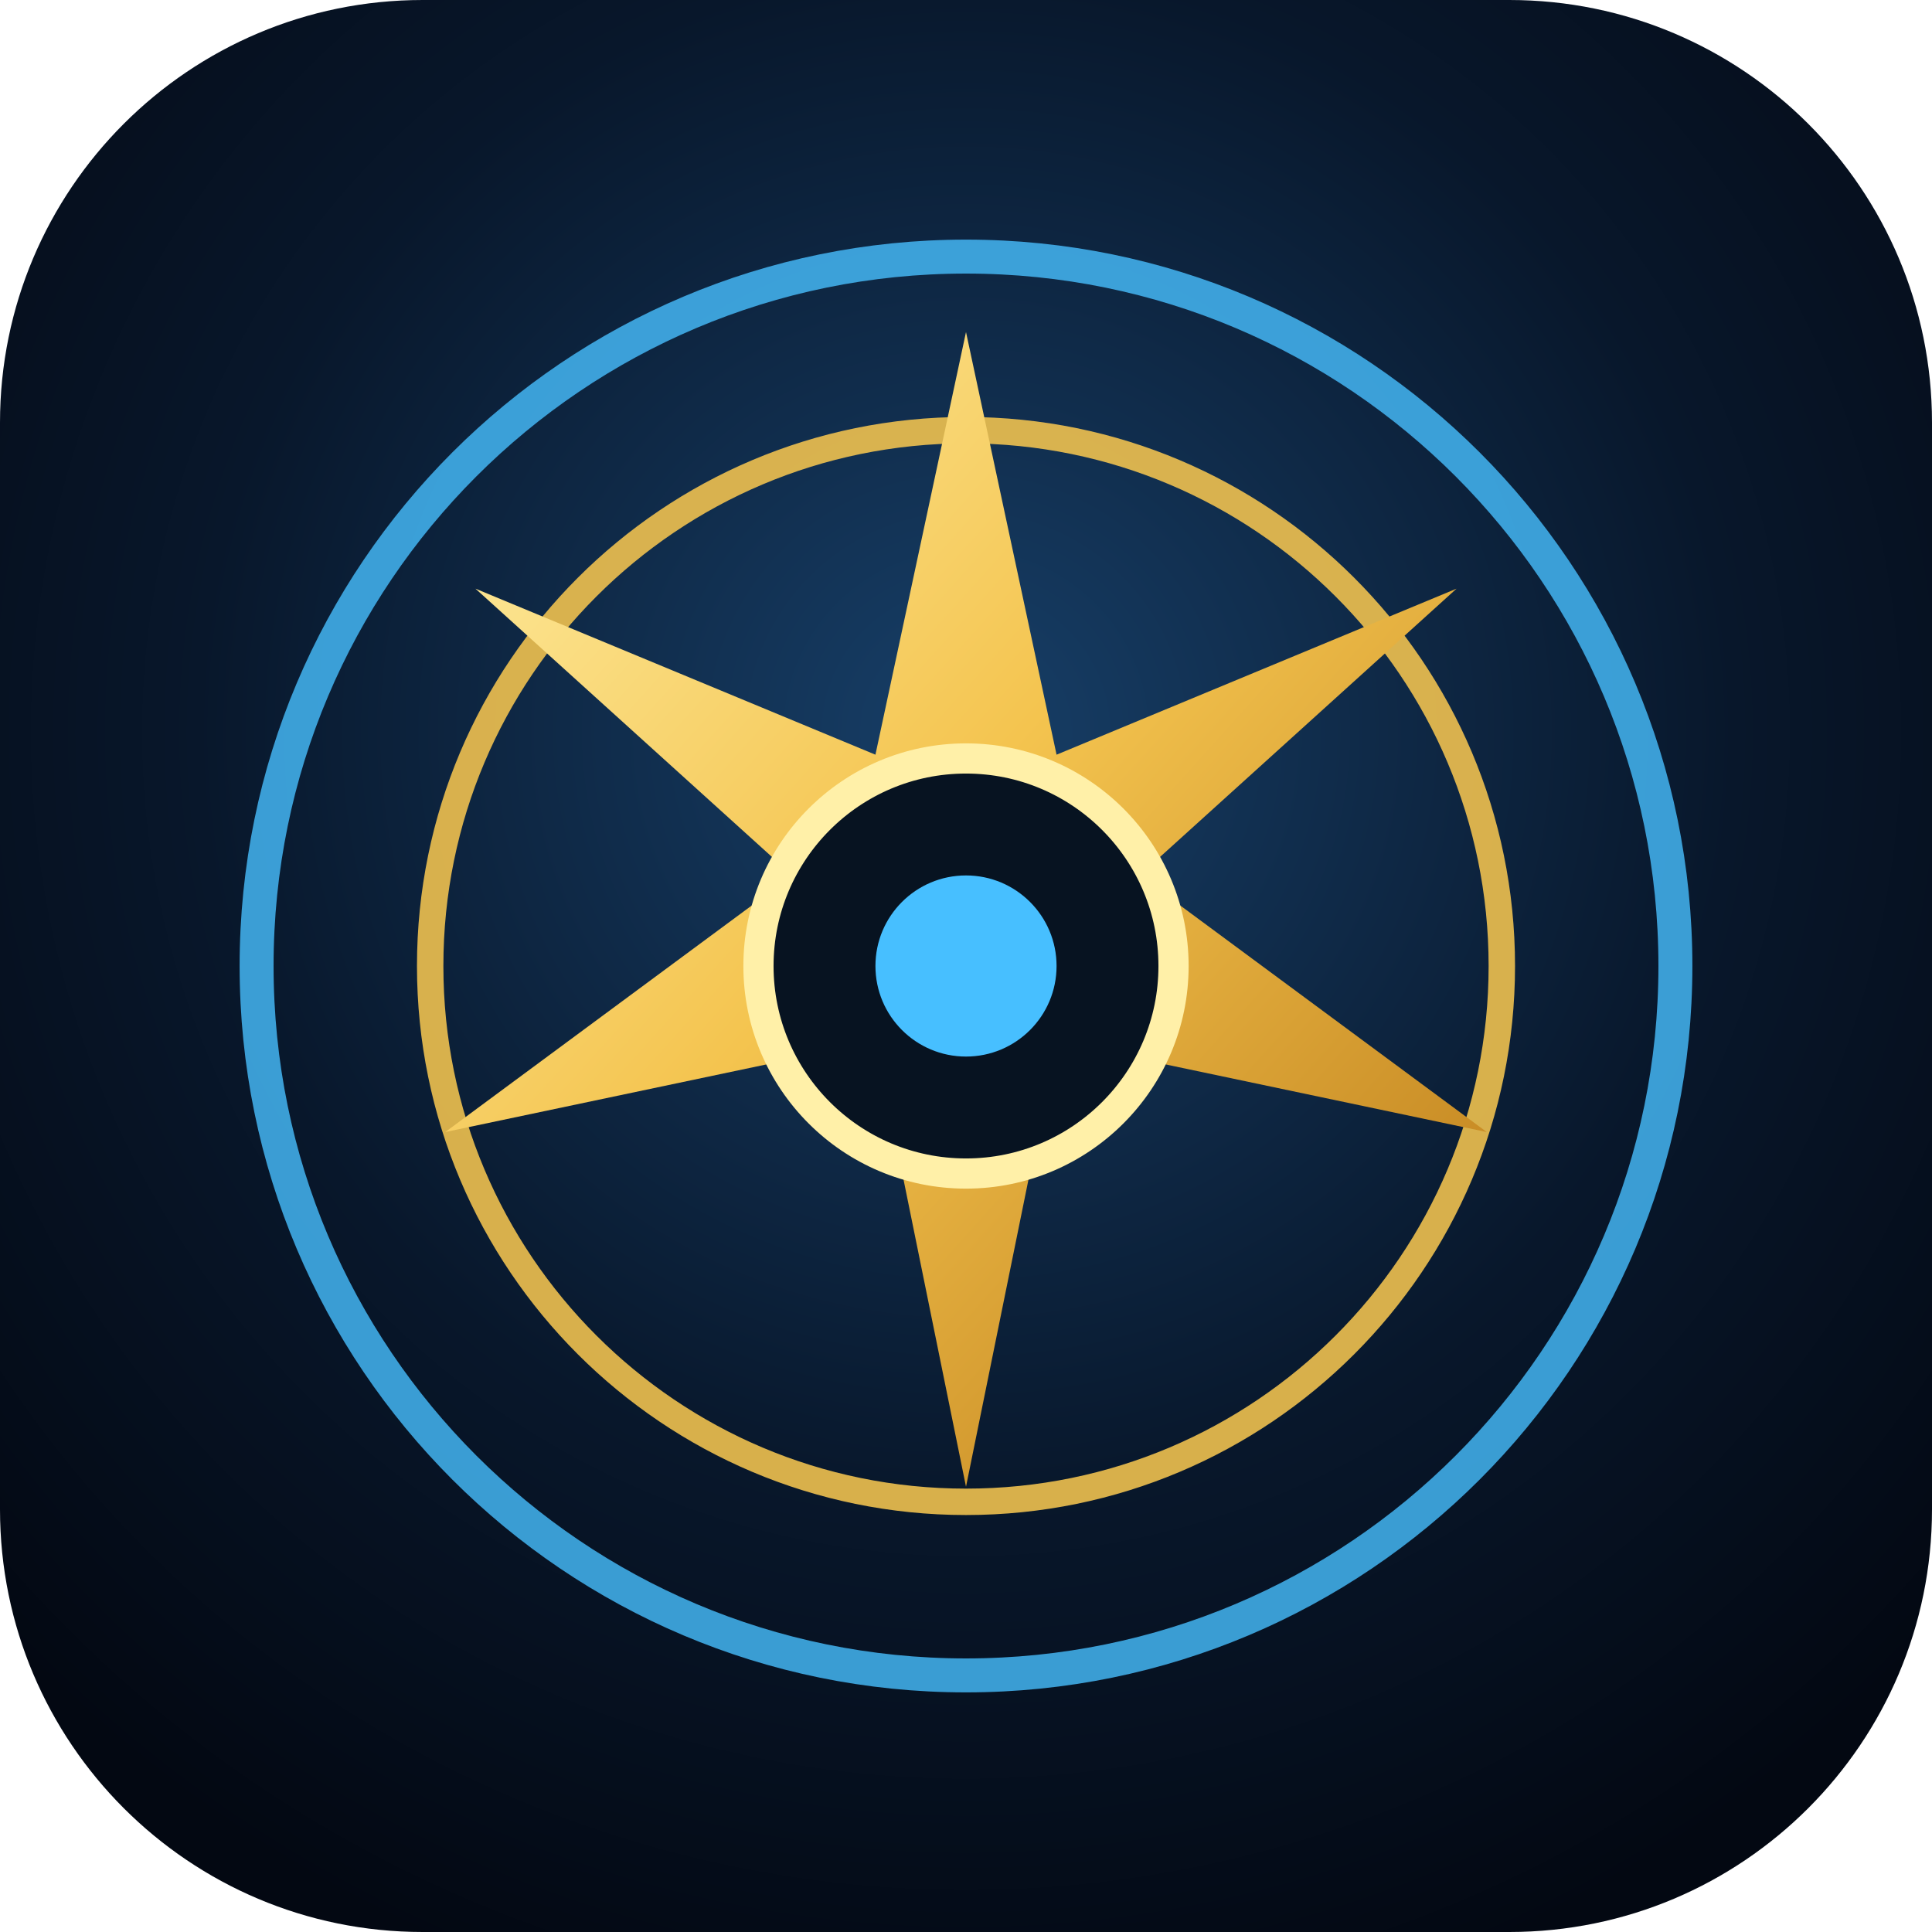
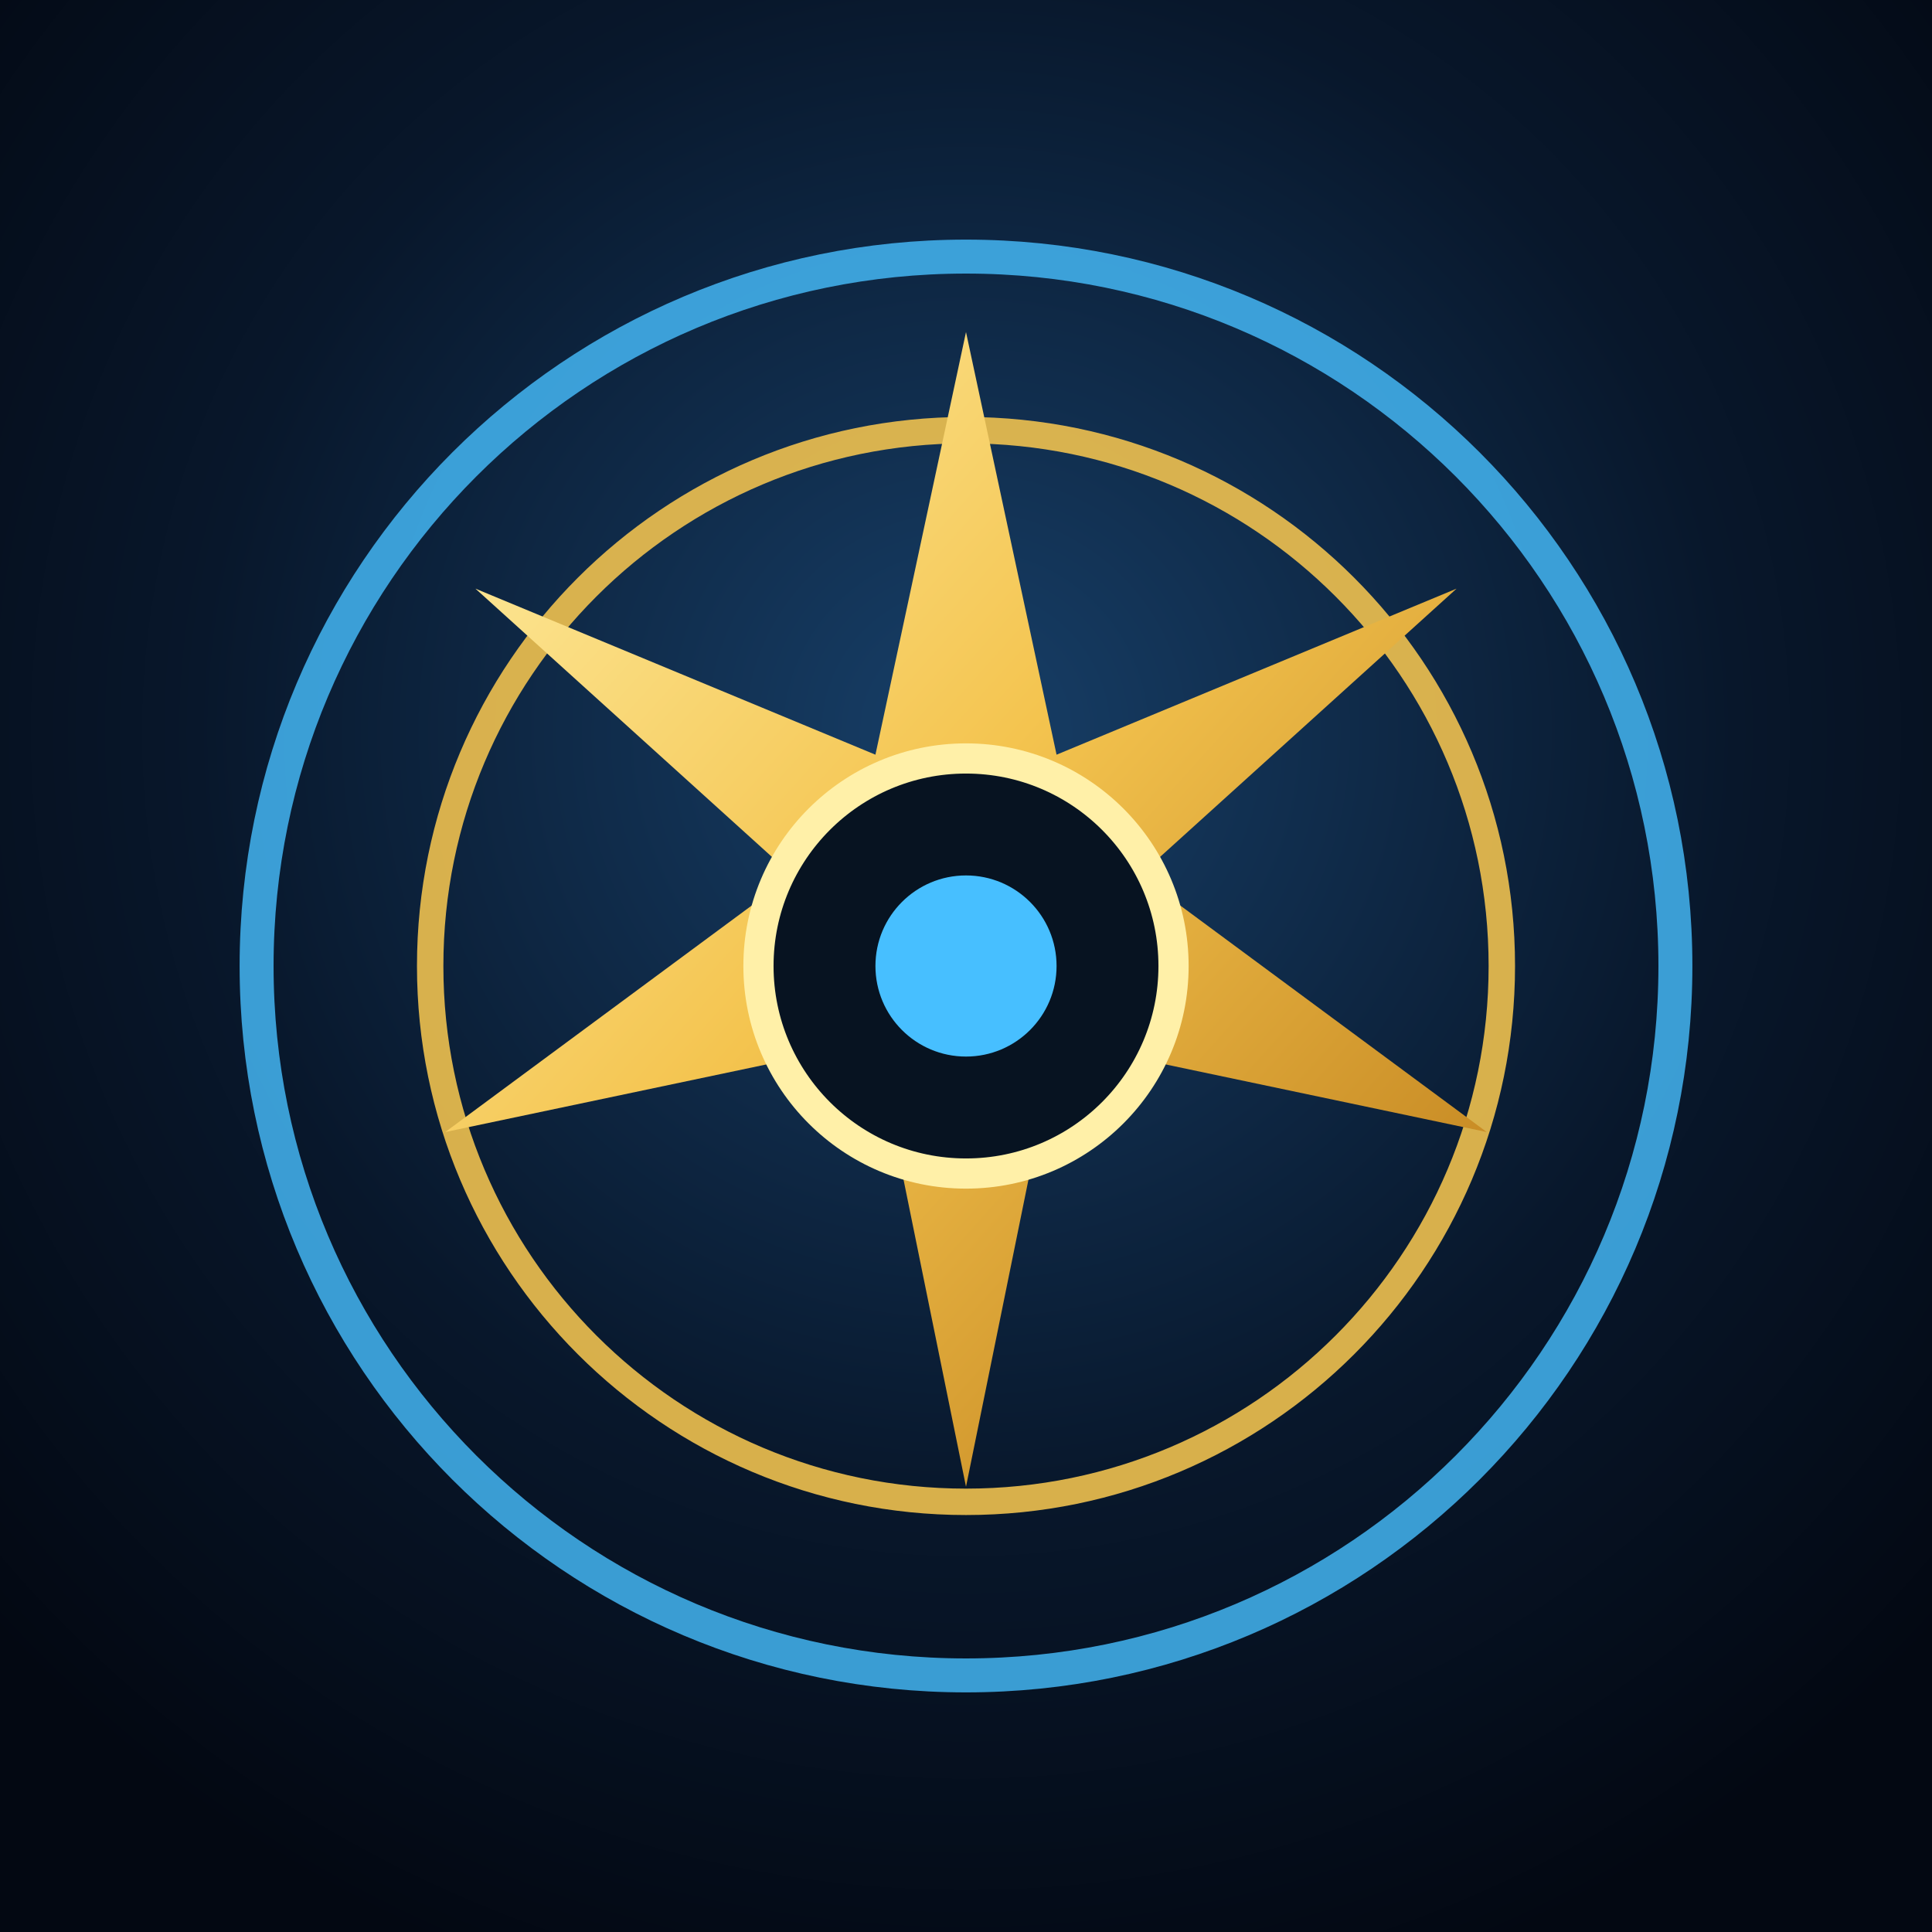
<svg xmlns="http://www.w3.org/2000/svg" viewBox="0 0 512 512">
  <defs>
    <radialGradient id="space" cx="50%" cy="38%" r="68%">
      <stop offset="0" stop-color="#173f68" />
      <stop offset=".58" stop-color="#08172b" />
      <stop offset="1" stop-color="#030812" />
    </radialGradient>
    <linearGradient id="gold" x1="0" y1="0" x2="1" y2="1">
      <stop stop-color="#fff0a8" />
      <stop offset=".45" stop-color="#f4c44f" />
      <stop offset="1" stop-color="#b97816" />
    </linearGradient>
  </defs>
-   <rect width="512" height="512" rx="112" fill="url(#space)" />
+   <rect width="512" height="512" fill="url(#space)" />
  <circle cx="256" cy="256" r="188" fill="none" stroke="#47bfff" stroke-width="9" opacity=".8" />
  <circle cx="256" cy="256" r="142" fill="none" stroke="#f4c44f" stroke-width="7" opacity=".88" />
  <path d="M256 88l24 112 106-44-84 76 92 68-114-24-24 118-24-118-114 24 92-68-84-76 106 44z" fill="url(#gold)" />
  <circle cx="256" cy="256" r="55" fill="#071321" stroke="#fff0a8" stroke-width="8" />
  <circle cx="256" cy="256" r="24" fill="#47bfff" />
</svg>
